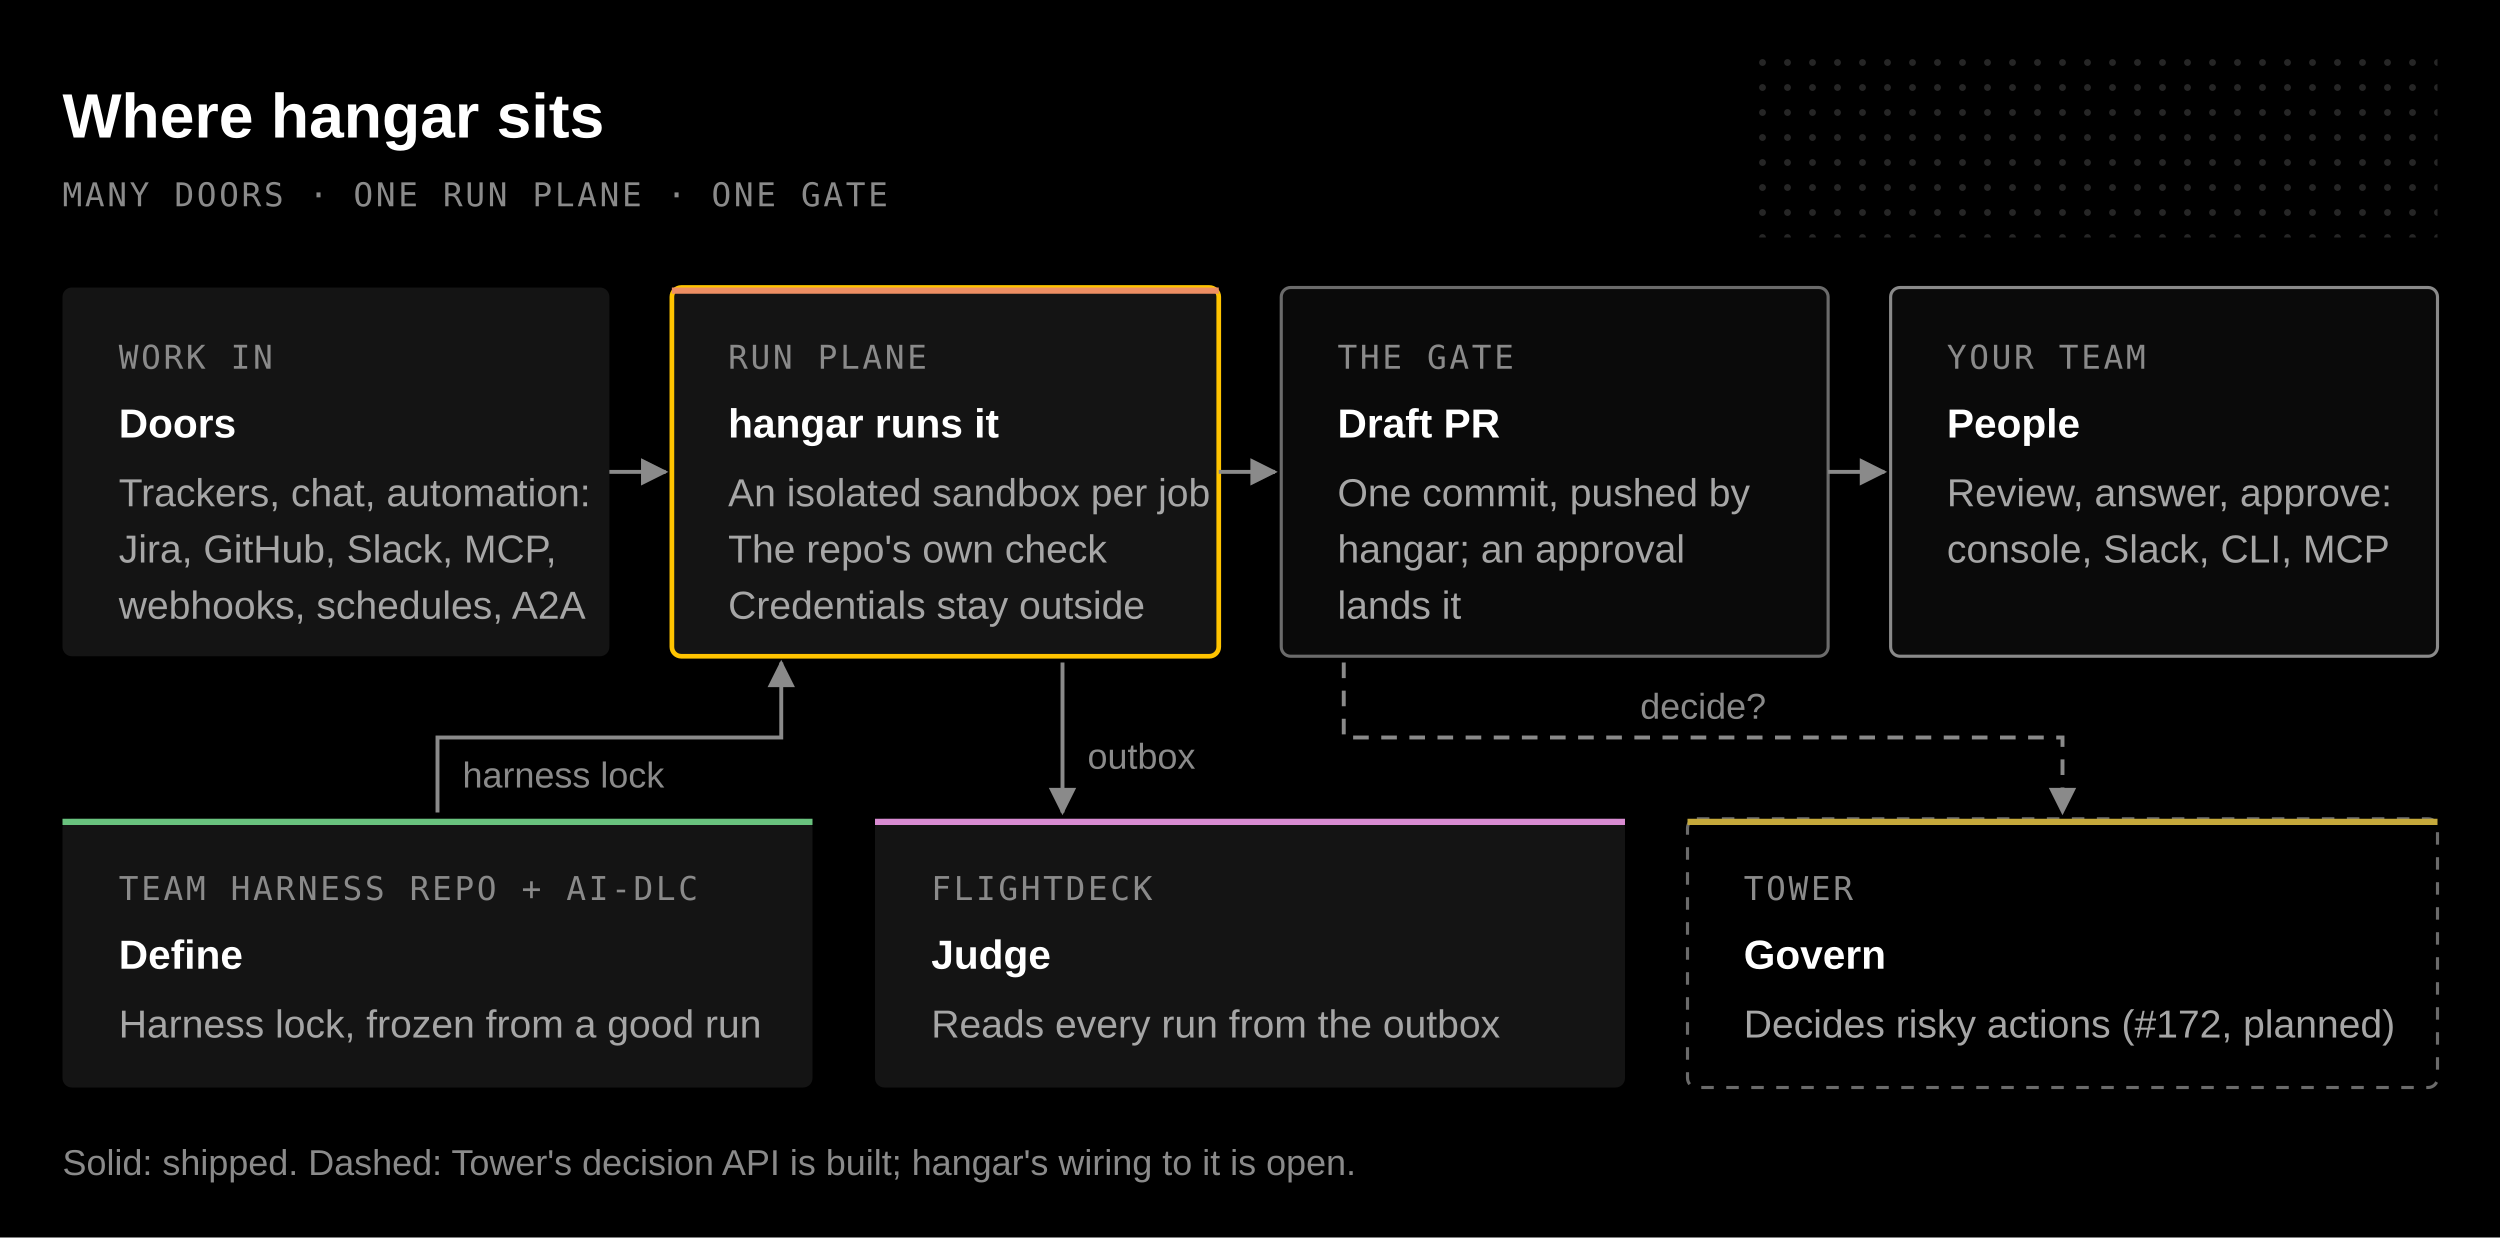
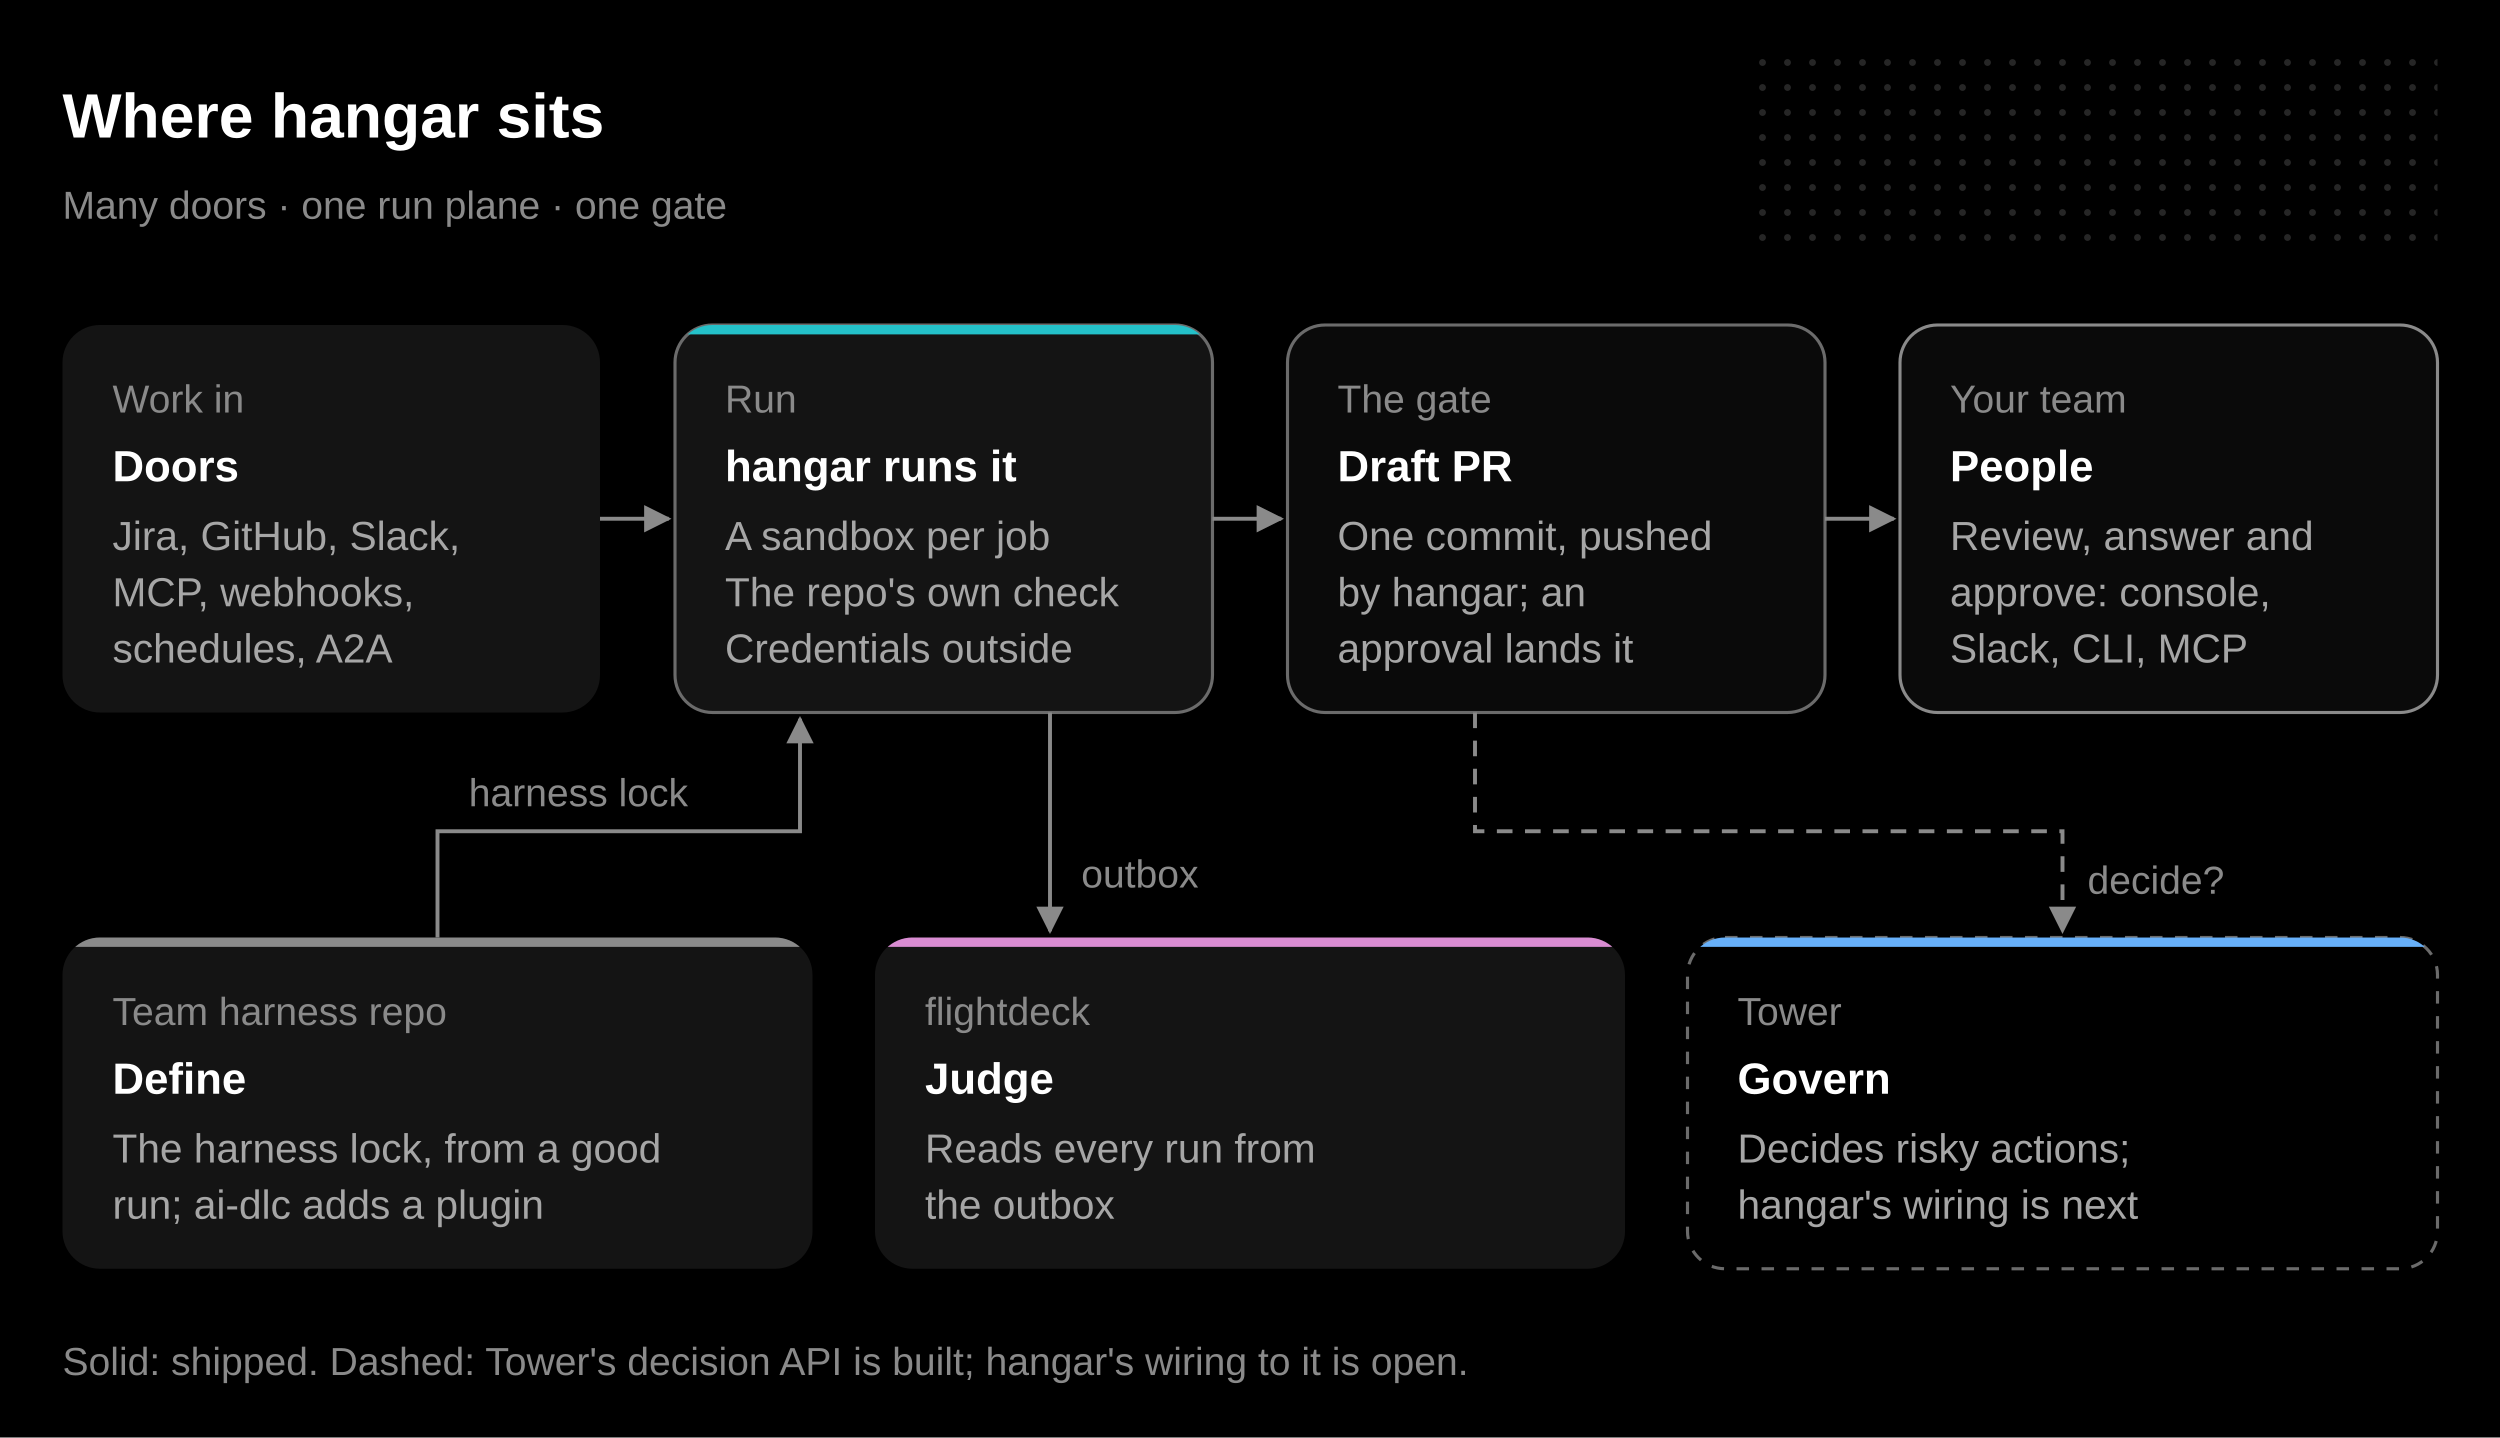
- <svg xmlns="http://www.w3.org/2000/svg" class="af-d" viewBox="0 0 800 396" role="img" aria-label="Where hangar sits">
+ <svg xmlns="http://www.w3.org/2000/svg" class="af-d" viewBox="0 0 800 460" role="img" aria-label="Where hangar sits">
  <style>
-   .af-d .bg { fill: var(--af-canvas, #000); }
+   .af-d .bg { fill: var(--af-canvas, #000000); }
  .af-d .box { fill: var(--af-raised, #141414); }
-   .af-d .box-hub { fill: var(--af-raised, #141414); stroke: var(--af-brand-line, #FFC400); stroke-width: 1.5; }
+   .af-d .box-hub { fill: var(--af-raised, #141414); stroke: var(--af-line-strong, #6B6B6B); stroke-width: 1; }
  .af-d .box-plan { fill: none; stroke: var(--af-line-strong, #6B6B6B); stroke-width: 1; stroke-dasharray: 4 4; }
  .af-d .box-ext { fill: var(--af-surface, #0A0A0A); stroke: var(--af-line-strong, #6B6B6B); stroke-width: 1; }
  .af-d .person { fill: var(--af-surface, #0A0A0A); stroke: var(--af-fg-subtle, #8A8A8A); stroke-width: 1; }
-   .af-d .bound { fill: none; stroke: var(--af-rule, #3A3A3A); stroke-width: 1; stroke-dasharray: 2 5; }
-   .af-d .name { font: 700 15px "Archivo", "Helvetica Neue", Arial, sans-serif; font-stretch: 125%; fill: var(--af-fg, #fff); }
-   .af-d .name-s { font: 700 13px "Archivo", "Helvetica Neue", Arial, sans-serif; font-stretch: 125%; fill: var(--af-fg, #fff); }
-   .af-d .title { font: 700 20px "Archivo", "Helvetica Neue", Arial, sans-serif; font-stretch: 125%; fill: var(--af-fg, #fff); }
-   .af-d .body { font: 400 12.5px "Red Hat Text", "Helvetica Neue", Arial, sans-serif; fill: var(--af-fg-muted, #A6A6A6); }
-   .af-d .lbl { font: 500 10.5px "DM Mono", ui-monospace, Menlo, monospace; letter-spacing: .08em; fill: var(--af-fg-subtle, #8A8A8A); }
+   .af-d .name { font: 700 16px "Archivo", "Helvetica Neue", Arial, sans-serif; font-stretch: 125%; fill: var(--af-fg, #FFFFFF); }
+   .af-d .name-s { font: 700 14px "Archivo", "Helvetica Neue", Arial, sans-serif; font-stretch: 125%; fill: var(--af-fg, #FFFFFF); }
+   .af-d .title { font: 700 20px "Archivo", "Helvetica Neue", Arial, sans-serif; font-stretch: 125%; fill: var(--af-fg, #FFFFFF); }
+   .af-d .body { font: 400 13px "Red Hat Text", "Helvetica Neue", Arial, sans-serif; fill: var(--af-fg-muted, #A6A6A6); }
+   .af-d .lbl { font: 500 12.5px "Red Hat Text", "Helvetica Neue", Arial, sans-serif; fill: var(--af-fg-subtle, #8A8A8A); }
  .af-d .edge { fill: none; stroke: var(--af-fg-subtle, #8A8A8A); stroke-width: 1.25; }
  .af-d .edge-plan { fill: none; stroke: var(--af-fg-subtle, #8A8A8A); stroke-width: 1.25; stroke-dasharray: 5 4; }
-   .af-d .elabel { font: 400 11.5px "Red Hat Text", "Helvetica Neue", Arial, sans-serif; fill: var(--af-fg-subtle, #8A8A8A); }
+   .af-d .elabel { font: 400 12.5px "Red Hat Text", "Helvetica Neue", Arial, sans-serif; fill: var(--af-fg-subtle, #8A8A8A); }
  .af-d .arrowhead { fill: var(--af-fg-subtle, #8A8A8A); }
  .af-d .dot { fill: var(--af-dot-field, #262626); }
</style>
  <defs>
-     <marker id="where-hangar-sits-arrow" viewBox="0 0 10 10" refX="9" refY="5" markerWidth="7" markerHeight="7" orient="auto-start-reverse">
+     <marker id="suite-arrow" viewBox="0 0 10 10" refX="9" refY="5" markerWidth="7" markerHeight="7" orient="auto-start-reverse">
      <path class="arrowhead" d="M0 0L10 5L0 10z" />
    </marker>
  </defs>
-   <rect class="bg" width="800" height="396" />
-   <pattern id="where-hangar-sits-dots" width="8" height="8" patternUnits="userSpaceOnUse">
+   <rect class="bg" width="800" height="460" />
+   <pattern id="suite-dots" width="8" height="8" patternUnits="userSpaceOnUse">
    <circle class="dot" cx="4" cy="4" r="1.1" />
  </pattern>
-   <rect x="560" y="16" width="220" height="60" fill="url(#where-hangar-sits-dots)" />
+   <rect x="560" y="16" width="220" height="64" fill="url(#suite-dots)" />
  <text class="title" x="20" y="44" text-anchor="start">Where hangar sits</text>
-   <text class="lbl" x="20" y="66" text-anchor="start">MANY DOORS  ·  ONE RUN PLANE  ·  ONE GATE</text>
-   <rect class="box" x="20" y="92" width="175" height="118" rx="3" />
-   <text class="lbl" x="38" y="118">WORK IN</text>
-   <text class="name-s" x="38" y="140">Doors</text>
-   <text class="body" x="38" y="162">Trackers, chat, automation:</text>
-   <text class="body" x="38" y="180">Jira, GitHub, Slack, MCP,</text>
-   <text class="body" x="38" y="198">webhooks, schedules, A2A</text>
-   <rect class="box-hub" x="215" y="92" width="175" height="118" rx="3" />
-   <rect x="215" y="92" width="175" height="2" fill="var(--af-product-hangar, #EE8F63)" />
-   <text class="lbl" x="233" y="118">RUN PLANE</text>
-   <text class="name-s" x="233" y="140">hangar runs it</text>
-   <text class="body" x="233" y="162">An isolated sandbox per job</text>
-   <text class="body" x="233" y="180">The repo's own check</text>
-   <text class="body" x="233" y="198">Credentials stay outside</text>
-   <rect class="box-ext" x="410" y="92" width="175" height="118" rx="3" />
-   <text class="lbl" x="428" y="118">THE GATE</text>
-   <text class="name-s" x="428" y="140">Draft PR</text>
-   <text class="body" x="428" y="162">One commit, pushed by</text>
-   <text class="body" x="428" y="180">hangar; an approval</text>
-   <text class="body" x="428" y="198">lands it</text>
-   <rect class="person" x="605" y="92" width="175" height="118" rx="3" />
-   <text class="lbl" x="623" y="118">YOUR TEAM</text>
-   <text class="name-s" x="623" y="140">People</text>
-   <text class="body" x="623" y="162">Review, answer, approve:</text>
-   <text class="body" x="623" y="180">console, Slack, CLI, MCP</text>
-   <path class="edge" d="M195 151H213" marker-end="url(#where-hangar-sits-arrow)" />
-   <path class="edge" d="M390 151H408" marker-end="url(#where-hangar-sits-arrow)" />
-   <path class="edge" d="M585 151H603" marker-end="url(#where-hangar-sits-arrow)" />
-   <rect class="box" x="20" y="262" width="240" height="86" rx="3" />
-   <rect x="20" y="262" width="240" height="2" fill="var(--af-product-aidlc, #69C27E)" />
-   <text class="lbl" x="38" y="288">TEAM HARNESS REPO + AI-DLC</text>
-   <text class="name-s" x="38" y="310">Define</text>
-   <text class="body" x="38" y="332">Harness lock, frozen from a good run</text>
-   <rect class="box" x="280" y="262" width="240" height="86" rx="3" />
-   <rect x="280" y="262" width="240" height="2" fill="var(--af-product-flightdeck, #D98CD2)" />
-   <text class="lbl" x="298" y="288">FLIGHTDECK</text>
-   <text class="name-s" x="298" y="310">Judge</text>
-   <text class="body" x="298" y="332">Reads every run from the outbox</text>
-   <rect class="box-plan" x="540" y="262" width="240" height="86" rx="3" />
-   <rect x="540" y="262" width="240" height="2" fill="var(--af-product-tower, #C5A93B)" />
-   <text class="lbl" x="558" y="288">TOWER</text>
-   <text class="name-s" x="558" y="310">Govern</text>
-   <text class="body" x="558" y="332">Decides risky actions (#172, planned)</text>
-   <path class="edge" d="M140 260V236H250V212" marker-end="url(#where-hangar-sits-arrow)" />
-   <text class="elabel" x="148" y="252" text-anchor="start">harness lock</text>
-   <path class="edge" d="M340 212V260" marker-end="url(#where-hangar-sits-arrow)" />
-   <text class="elabel" x="348" y="246" text-anchor="start">outbox</text>
-   <path class="edge-plan" d="M430 212V236H660V260" marker-end="url(#where-hangar-sits-arrow)" />
-   <text class="elabel" x="545" y="230" text-anchor="middle">decide?</text>
-   <text class="elabel" x="20" y="376" text-anchor="start">Solid: shipped. Dashed: Tower's decision API is built; hangar's wiring to it is open.</text>
+   <text class="lbl" x="20" y="70" text-anchor="start">Many doors  ·  one run plane  ·  one gate</text>
+   <rect class="box" x="20" y="104" width="172" height="124" rx="12" />
+   <text class="lbl" x="36" y="132">Work in</text>
+   <text class="name-s" x="36" y="154">Doors</text>
+   <text class="body" x="36" y="176">Jira, GitHub, Slack,</text>
+   <text class="body" x="36" y="194">MCP, webhooks,</text>
+   <text class="body" x="36" y="212">schedules, A2A</text>
+   <rect class="box-hub" x="216" y="104" width="172" height="124" rx="12" />
+   <clipPath id="suite-pe216-104-172-124">
+     <rect x="216" y="104" width="172" height="124" rx="12" />
+   </clipPath>
+   <rect x="216" y="104" width="172" height="3" fill="var(--af-product-hangar, #24C1C9)" clip-path="url(#suite-pe216-104-172-124)" />
+   <text class="lbl" x="232" y="132">Run</text>
+   <text class="name-s" x="232" y="154">hangar runs it</text>
+   <text class="body" x="232" y="176">A sandbox per job</text>
+   <text class="body" x="232" y="194">The repo's own check</text>
+   <text class="body" x="232" y="212">Credentials outside</text>
+   <rect class="box-ext" x="412" y="104" width="172" height="124" rx="12" />
+   <text class="lbl" x="428" y="132">The gate</text>
+   <text class="name-s" x="428" y="154">Draft PR</text>
+   <text class="body" x="428" y="176">One commit, pushed</text>
+   <text class="body" x="428" y="194">by hangar; an</text>
+   <text class="body" x="428" y="212">approval lands it</text>
+   <rect class="person" x="608" y="104" width="172" height="124" rx="12" />
+   <text class="lbl" x="624" y="132">Your team</text>
+   <text class="name-s" x="624" y="154">People</text>
+   <text class="body" x="624" y="176">Review, answer and</text>
+   <text class="body" x="624" y="194">approve: console,</text>
+   <text class="body" x="624" y="212">Slack, CLI, MCP</text>
+   <path class="edge" d="M192 166H214" marker-end="url(#suite-arrow)" />
+   <path class="edge" d="M388 166H410" marker-end="url(#suite-arrow)" />
+   <path class="edge" d="M584 166H606" marker-end="url(#suite-arrow)" />
+   <rect class="box" x="20" y="300" width="240" height="106" rx="12" />
+   <clipPath id="suite-pe20-300-240-106">
+     <rect x="20" y="300" width="240" height="106" rx="12" />
+   </clipPath>
+   <rect x="20" y="300" width="240" height="3" fill="var(--af-fg-subtle, #8A8A8A)" clip-path="url(#suite-pe20-300-240-106)" />
+   <text class="lbl" x="36" y="328">Team harness repo</text>
+   <text class="name-s" x="36" y="350">Define</text>
+   <text class="body" x="36" y="372">The harness lock, from a good</text>
+   <text class="body" x="36" y="390">run; ai-dlc adds a plugin</text>
+   <rect class="box" x="280" y="300" width="240" height="106" rx="12" />
+   <clipPath id="suite-pe280-300-240-106">
+     <rect x="280" y="300" width="240" height="106" rx="12" />
+   </clipPath>
+   <rect x="280" y="300" width="240" height="3" fill="var(--af-product-flightdeck, #D98CD2)" clip-path="url(#suite-pe280-300-240-106)" />
+   <text class="lbl" x="296" y="328">flightdeck</text>
+   <text class="name-s" x="296" y="350">Judge</text>
+   <text class="body" x="296" y="372">Reads every run from</text>
+   <text class="body" x="296" y="390">the outbox</text>
+   <rect class="box-plan" x="540" y="300" width="240" height="106" rx="12" />
+   <clipPath id="suite-pe540-300-240-106">
+     <rect x="540" y="300" width="240" height="106" rx="12" />
+   </clipPath>
+   <rect x="540" y="300" width="240" height="3" fill="var(--af-product-tower, #67B0F9)" clip-path="url(#suite-pe540-300-240-106)" />
+   <text class="lbl" x="556" y="328">Tower</text>
+   <text class="name-s" x="556" y="350">Govern</text>
+   <text class="body" x="556" y="372">Decides risky actions;</text>
+   <text class="body" x="556" y="390">hangar's wiring is next</text>
+   <path class="edge" d="M140 300V266H256V230" marker-end="url(#suite-arrow)" />
+   <text class="elabel" x="150" y="258" text-anchor="start">harness lock</text>
+   <path class="edge" d="M336 228V298" marker-end="url(#suite-arrow)" />
+   <text class="elabel" x="346" y="284" text-anchor="start">outbox</text>
+   <path class="edge-plan" d="M472 228V266H660V298" marker-end="url(#suite-arrow)" />
+   <text class="elabel" x="668" y="286" text-anchor="start">decide?</text>
+   <text class="elabel" x="20" y="440" text-anchor="start">Solid: shipped. Dashed: Tower's decision API is built; hangar's wiring to it is open.</text>
</svg>
